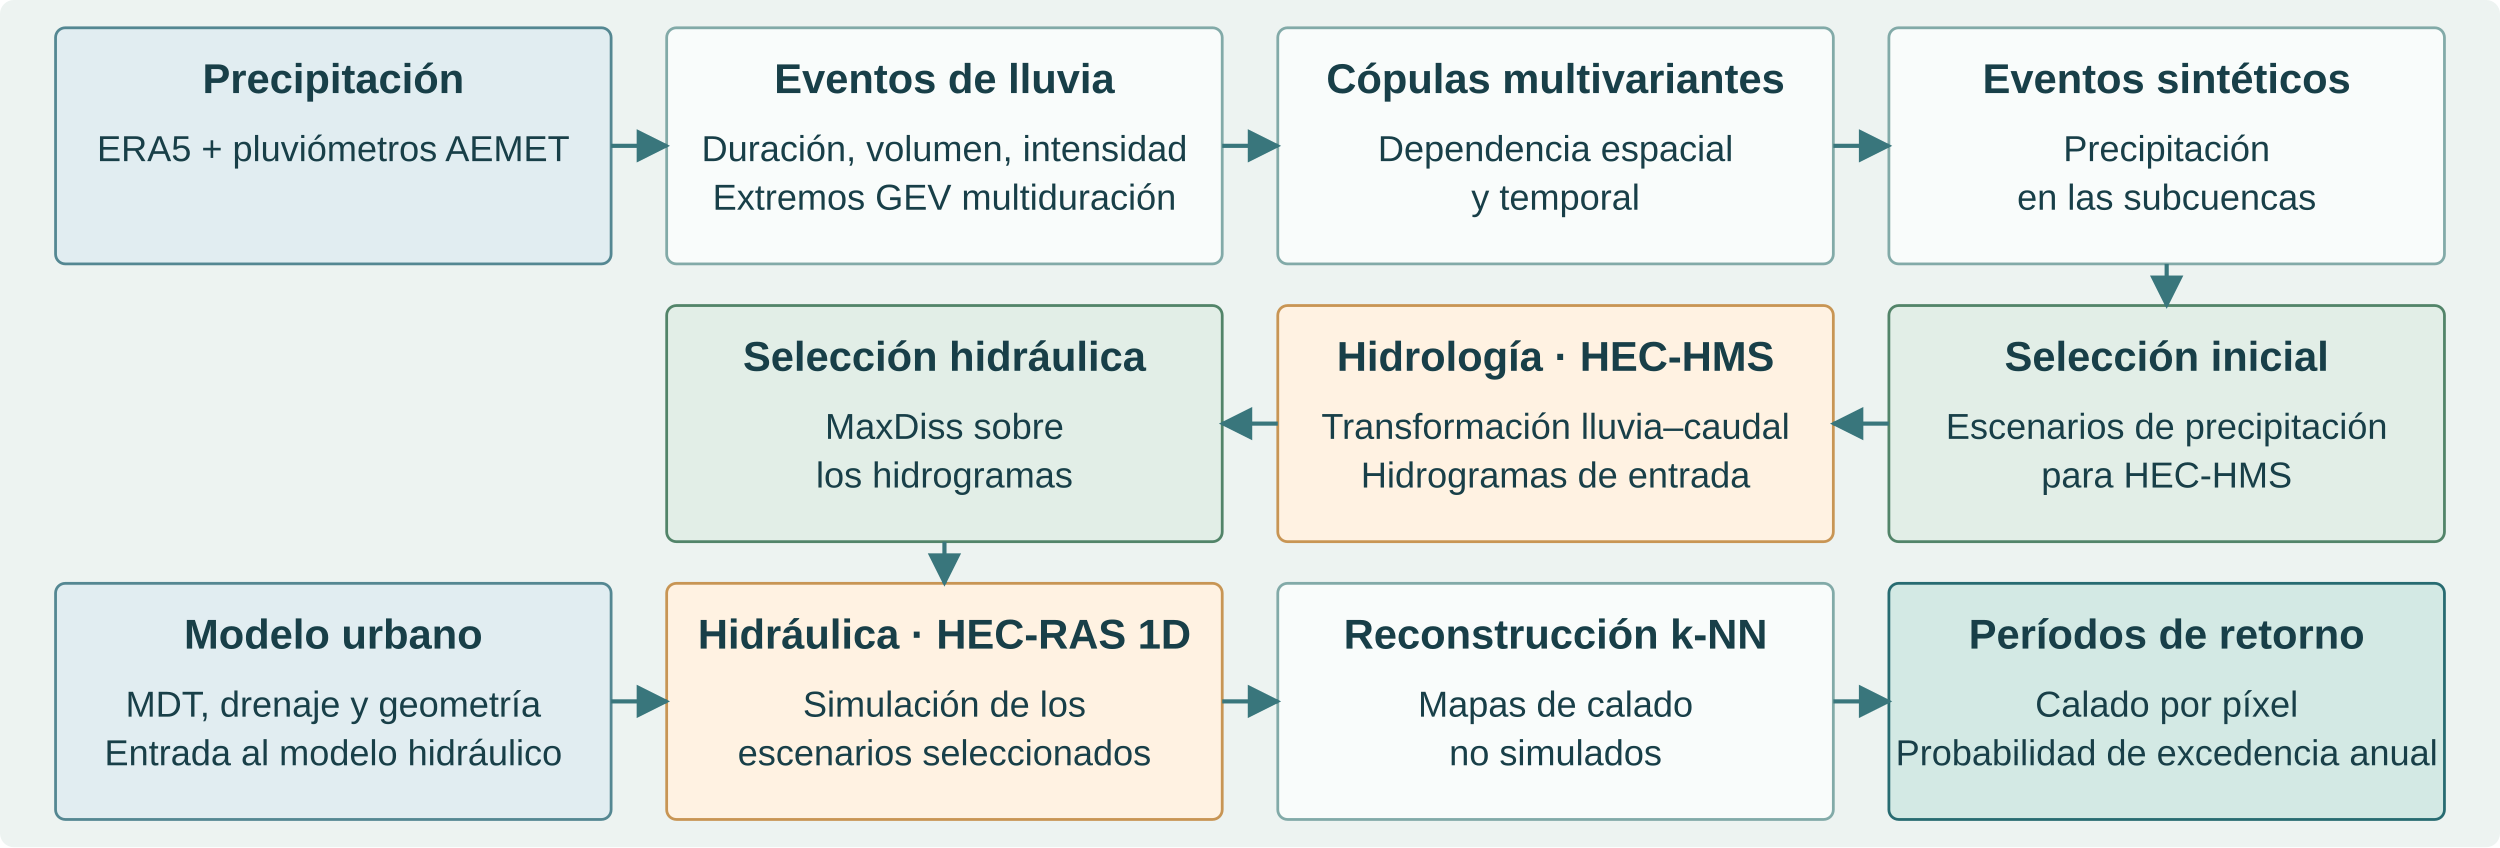
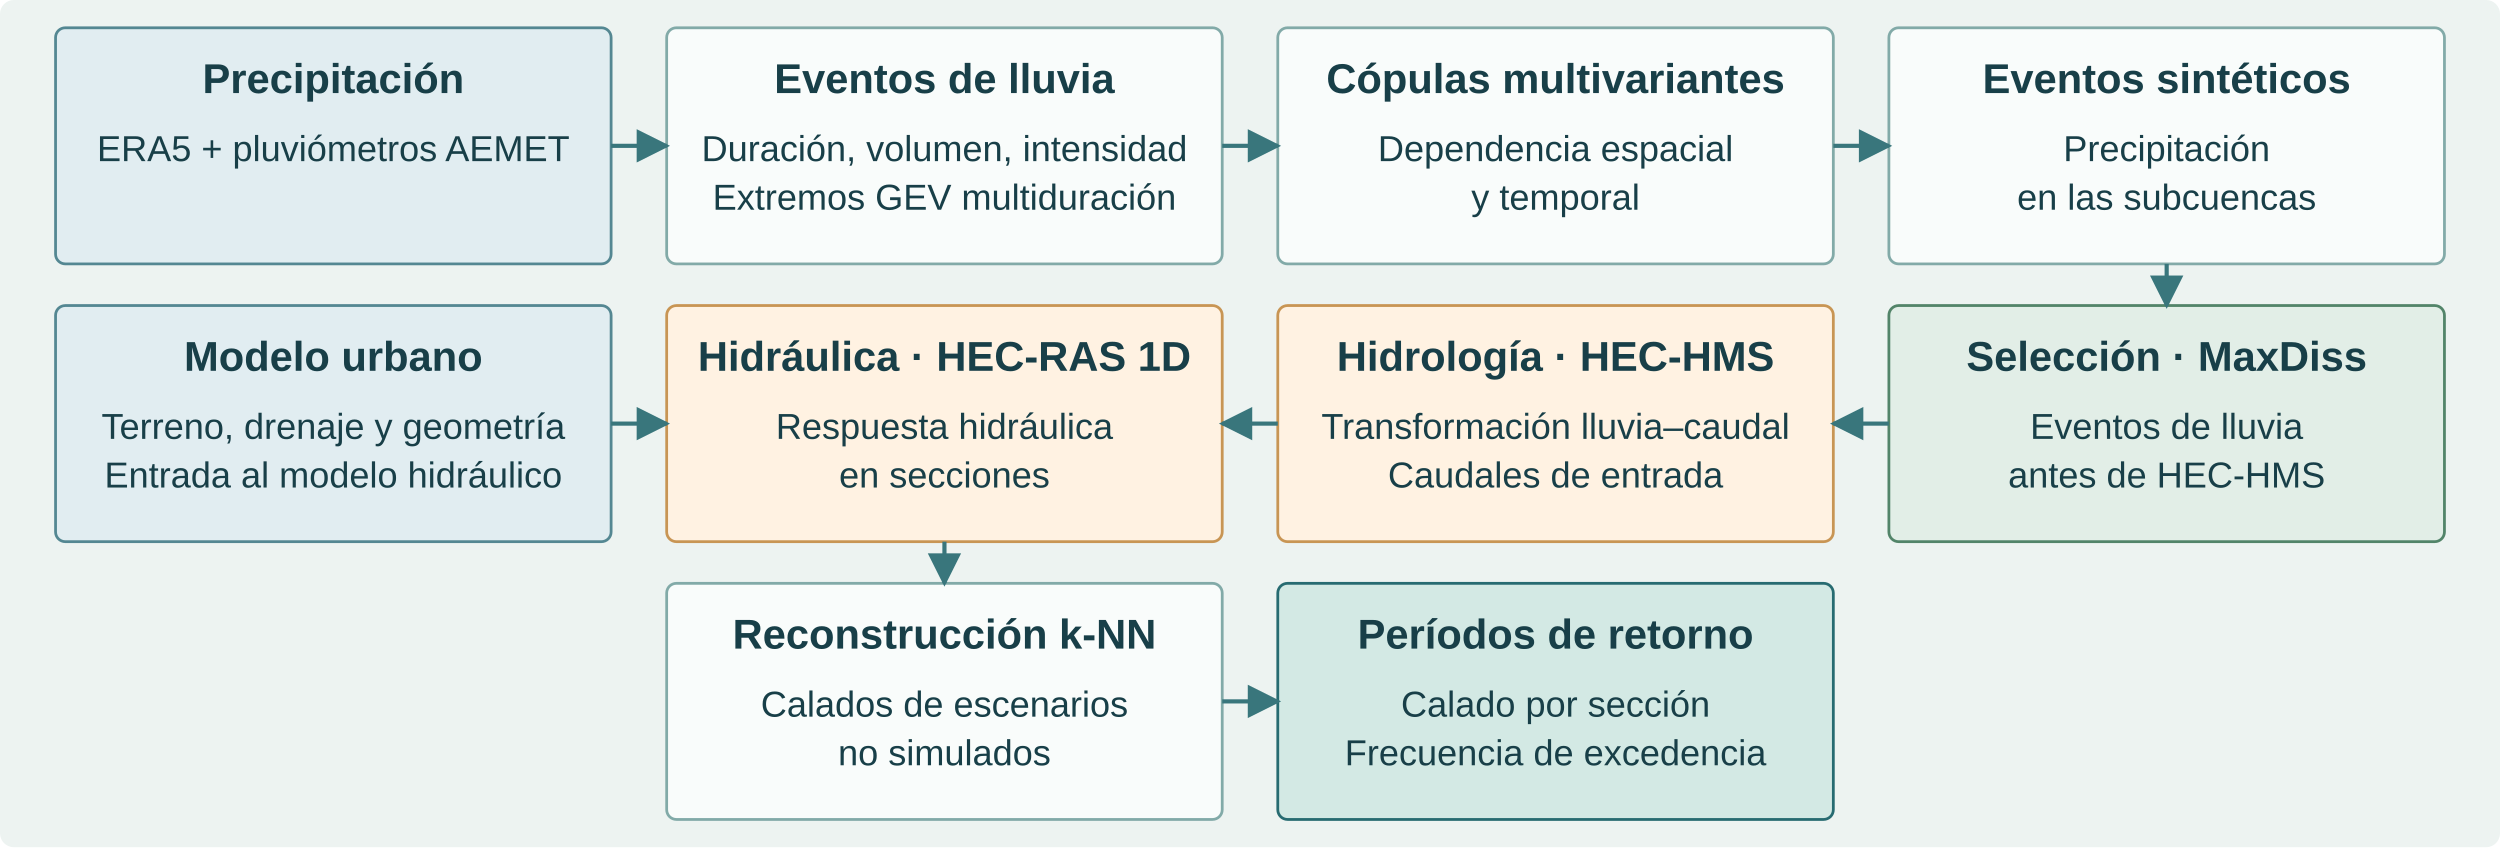
<svg xmlns="http://www.w3.org/2000/svg" viewBox="0 0 1800 610" role="img" aria-labelledby="title desc">
  <defs>
    <marker id="arrow" viewBox="0 0 10 10" refX="9" refY="5" markerWidth="8" markerHeight="8" orient="auto-start-reverse">
      <path d="M0 0L10 5L0 10z" fill="#39767c" />
    </marker>
  </defs>
  <rect width="1800" height="610" rx="10" fill="#edf3f1" />
  <g font-family="Arial,sans-serif" fill="#183f48">
    <g transform="translate(40 20)">
      <rect width="400" height="170" rx="7" fill="#e1edf1" stroke="#548792" stroke-width="2" />
      <text x="200" y="47" text-anchor="middle" font-size="30" font-weight="700">Precipitación</text>
      <text x="200" y="96" text-anchor="middle" font-size="26">ERA5 + pluviómetros AEMET</text>
    </g>
    <g transform="translate(480 20)">
      <rect width="400" height="170" rx="7" fill="#f9fcfb" stroke="#82aaa8" stroke-width="2" />
      <text x="200" y="47" text-anchor="middle" font-size="30" font-weight="700">Eventos de lluvia</text>
      <text x="200" y="96" text-anchor="middle" font-size="26">Duración, volumen, intensidad</text>
      <text x="200" y="131" text-anchor="middle" font-size="26">Extremos GEV multiduración</text>
    </g>
    <g transform="translate(920 20)">
      <rect width="400" height="170" rx="7" fill="#f9fcfb" stroke="#82aaa8" stroke-width="2" />
      <text x="200" y="47" text-anchor="middle" font-size="30" font-weight="700">Cópulas multivariantes</text>
      <text x="200" y="96" text-anchor="middle" font-size="26">Dependencia espacial</text>
      <text x="200" y="131" text-anchor="middle" font-size="26">y temporal</text>
    </g>
    <g transform="translate(1360 20)">
      <rect width="400" height="170" rx="7" fill="#f9fcfb" stroke="#82aaa8" stroke-width="2" />
      <text x="200" y="47" text-anchor="middle" font-size="30" font-weight="700">Eventos sintéticos</text>
      <text x="200" y="96" text-anchor="middle" font-size="26">Precipitación</text>
      <text x="200" y="131" text-anchor="middle" font-size="26">en las subcuencas</text>
    </g>
    <g transform="translate(1360 220)">
      <rect width="400" height="170" rx="7" fill="#e2eee7" stroke="#528469" stroke-width="2" />
-       <text x="200" y="47" text-anchor="middle" font-size="30" font-weight="700">Selección inicial</text>
-       <text x="200" y="96" text-anchor="middle" font-size="26">Escenarios de precipitación</text>
-       <text x="200" y="131" text-anchor="middle" font-size="26">para HEC-HMS</text>
+       <text x="200" y="47" text-anchor="middle" font-size="30" font-weight="700">Selección · MaxDiss</text>
+       <text x="200" y="96" text-anchor="middle" font-size="26">Eventos de lluvia</text>
+       <text x="200" y="131" text-anchor="middle" font-size="26">antes de HEC-HMS</text>
    </g>
    <g transform="translate(920 220)">
      <rect width="400" height="170" rx="7" fill="#fff2e2" stroke="#c89554" stroke-width="2" />
      <text x="200" y="47" text-anchor="middle" font-size="30" font-weight="700">Hidrología · HEC-HMS</text>
      <text x="200" y="96" text-anchor="middle" font-size="26">Transformación lluvia–caudal</text>
-       <text x="200" y="131" text-anchor="middle" font-size="26">Hidrogramas de entrada</text>
+       <text x="200" y="131" text-anchor="middle" font-size="26">Caudales de entrada</text>
    </g>
    <g transform="translate(480 220)">
-       <rect width="400" height="170" rx="7" fill="#e2eee7" stroke="#528469" stroke-width="2" />
-       <text x="200" y="47" text-anchor="middle" font-size="30" font-weight="700">Selección hidráulica</text>
-       <text x="200" y="96" text-anchor="middle" font-size="26">MaxDiss sobre</text>
-       <text x="200" y="131" text-anchor="middle" font-size="26">los hidrogramas</text>
+       <rect width="400" height="170" rx="7" fill="#fff2e2" stroke="#c89554" stroke-width="2" />
+       <text x="200" y="47" text-anchor="middle" font-size="30" font-weight="700">Hidráulica · HEC-RAS 1D</text>
+       <text x="200" y="96" text-anchor="middle" font-size="26">Respuesta hidráulica</text>
+       <text x="200" y="131" text-anchor="middle" font-size="26">en secciones</text>
    </g>
-     <g transform="translate(40 420)">
+     <g transform="translate(40 220)">
      <rect width="400" height="170" rx="7" fill="#e1edf1" stroke="#548792" stroke-width="2" />
      <text x="200" y="47" text-anchor="middle" font-size="30" font-weight="700">Modelo urbano</text>
-       <text x="200" y="96" text-anchor="middle" font-size="26">MDT, drenaje y geometría</text>
+       <text x="200" y="96" text-anchor="middle" font-size="26">Terreno, drenaje y geometría</text>
      <text x="200" y="131" text-anchor="middle" font-size="26">Entrada al modelo hidráulico</text>
    </g>
    <g transform="translate(480 420)">
-       <rect width="400" height="170" rx="7" fill="#fff2e2" stroke="#c89554" stroke-width="2" />
-       <text x="200" y="47" text-anchor="middle" font-size="30" font-weight="700">Hidráulica · HEC-RAS 1D</text>
-       <text x="200" y="96" text-anchor="middle" font-size="26">Simulación de los</text>
-       <text x="200" y="131" text-anchor="middle" font-size="26">escenarios seleccionados</text>
+       <rect width="400" height="170" rx="7" fill="#f9fcfb" stroke="#82aaa8" stroke-width="2" />
+       <text x="200" y="47" text-anchor="middle" font-size="30" font-weight="700">Reconstrucción k-NN</text>
+       <text x="200" y="96" text-anchor="middle" font-size="26">Calados de escenarios</text>
+       <text x="200" y="131" text-anchor="middle" font-size="26">no simulados</text>
    </g>
    <g transform="translate(920 420)">
-       <rect width="400" height="170" rx="7" fill="#f9fcfb" stroke="#82aaa8" stroke-width="2" />
-       <text x="200" y="47" text-anchor="middle" font-size="30" font-weight="700">Reconstrucción k-NN</text>
-       <text x="200" y="96" text-anchor="middle" font-size="26">Mapas de calado</text>
-       <text x="200" y="131" text-anchor="middle" font-size="26">no simulados</text>
-     </g>
-     <g transform="translate(1360 420)">
      <rect width="400" height="170" rx="7" fill="#d3e9e4" stroke="#276b71" stroke-width="2" />
      <text x="200" y="47" text-anchor="middle" font-size="30" font-weight="700">Períodos de retorno</text>
-       <text x="200" y="96" text-anchor="middle" font-size="26">Calado por píxel</text>
-       <text x="200" y="131" text-anchor="middle" font-size="26">Probabilidad de excedencia anual</text>
+       <text x="200" y="96" text-anchor="middle" font-size="26">Calado por sección</text>
+       <text x="200" y="131" text-anchor="middle" font-size="26">Frecuencia de excedencia</text>
    </g>
    <g fill="none" stroke="#39767c" stroke-width="3" marker-end="url(#arrow)">
      <path d="M440 105H480" />
      <path d="M880 105H920" />
      <path d="M1320 105H1360" />
      <path d="M1560 190V220" />
      <path d="M1360 305H1320" />
      <path d="M920 305H880" />
+       <path d="M440 305H480" />
      <path d="M680 390V420" />
-       <path d="M440 505H480" />
      <path d="M880 505H920" />
-       <path d="M1320 505H1360" />
    </g>
  </g>
</svg>
